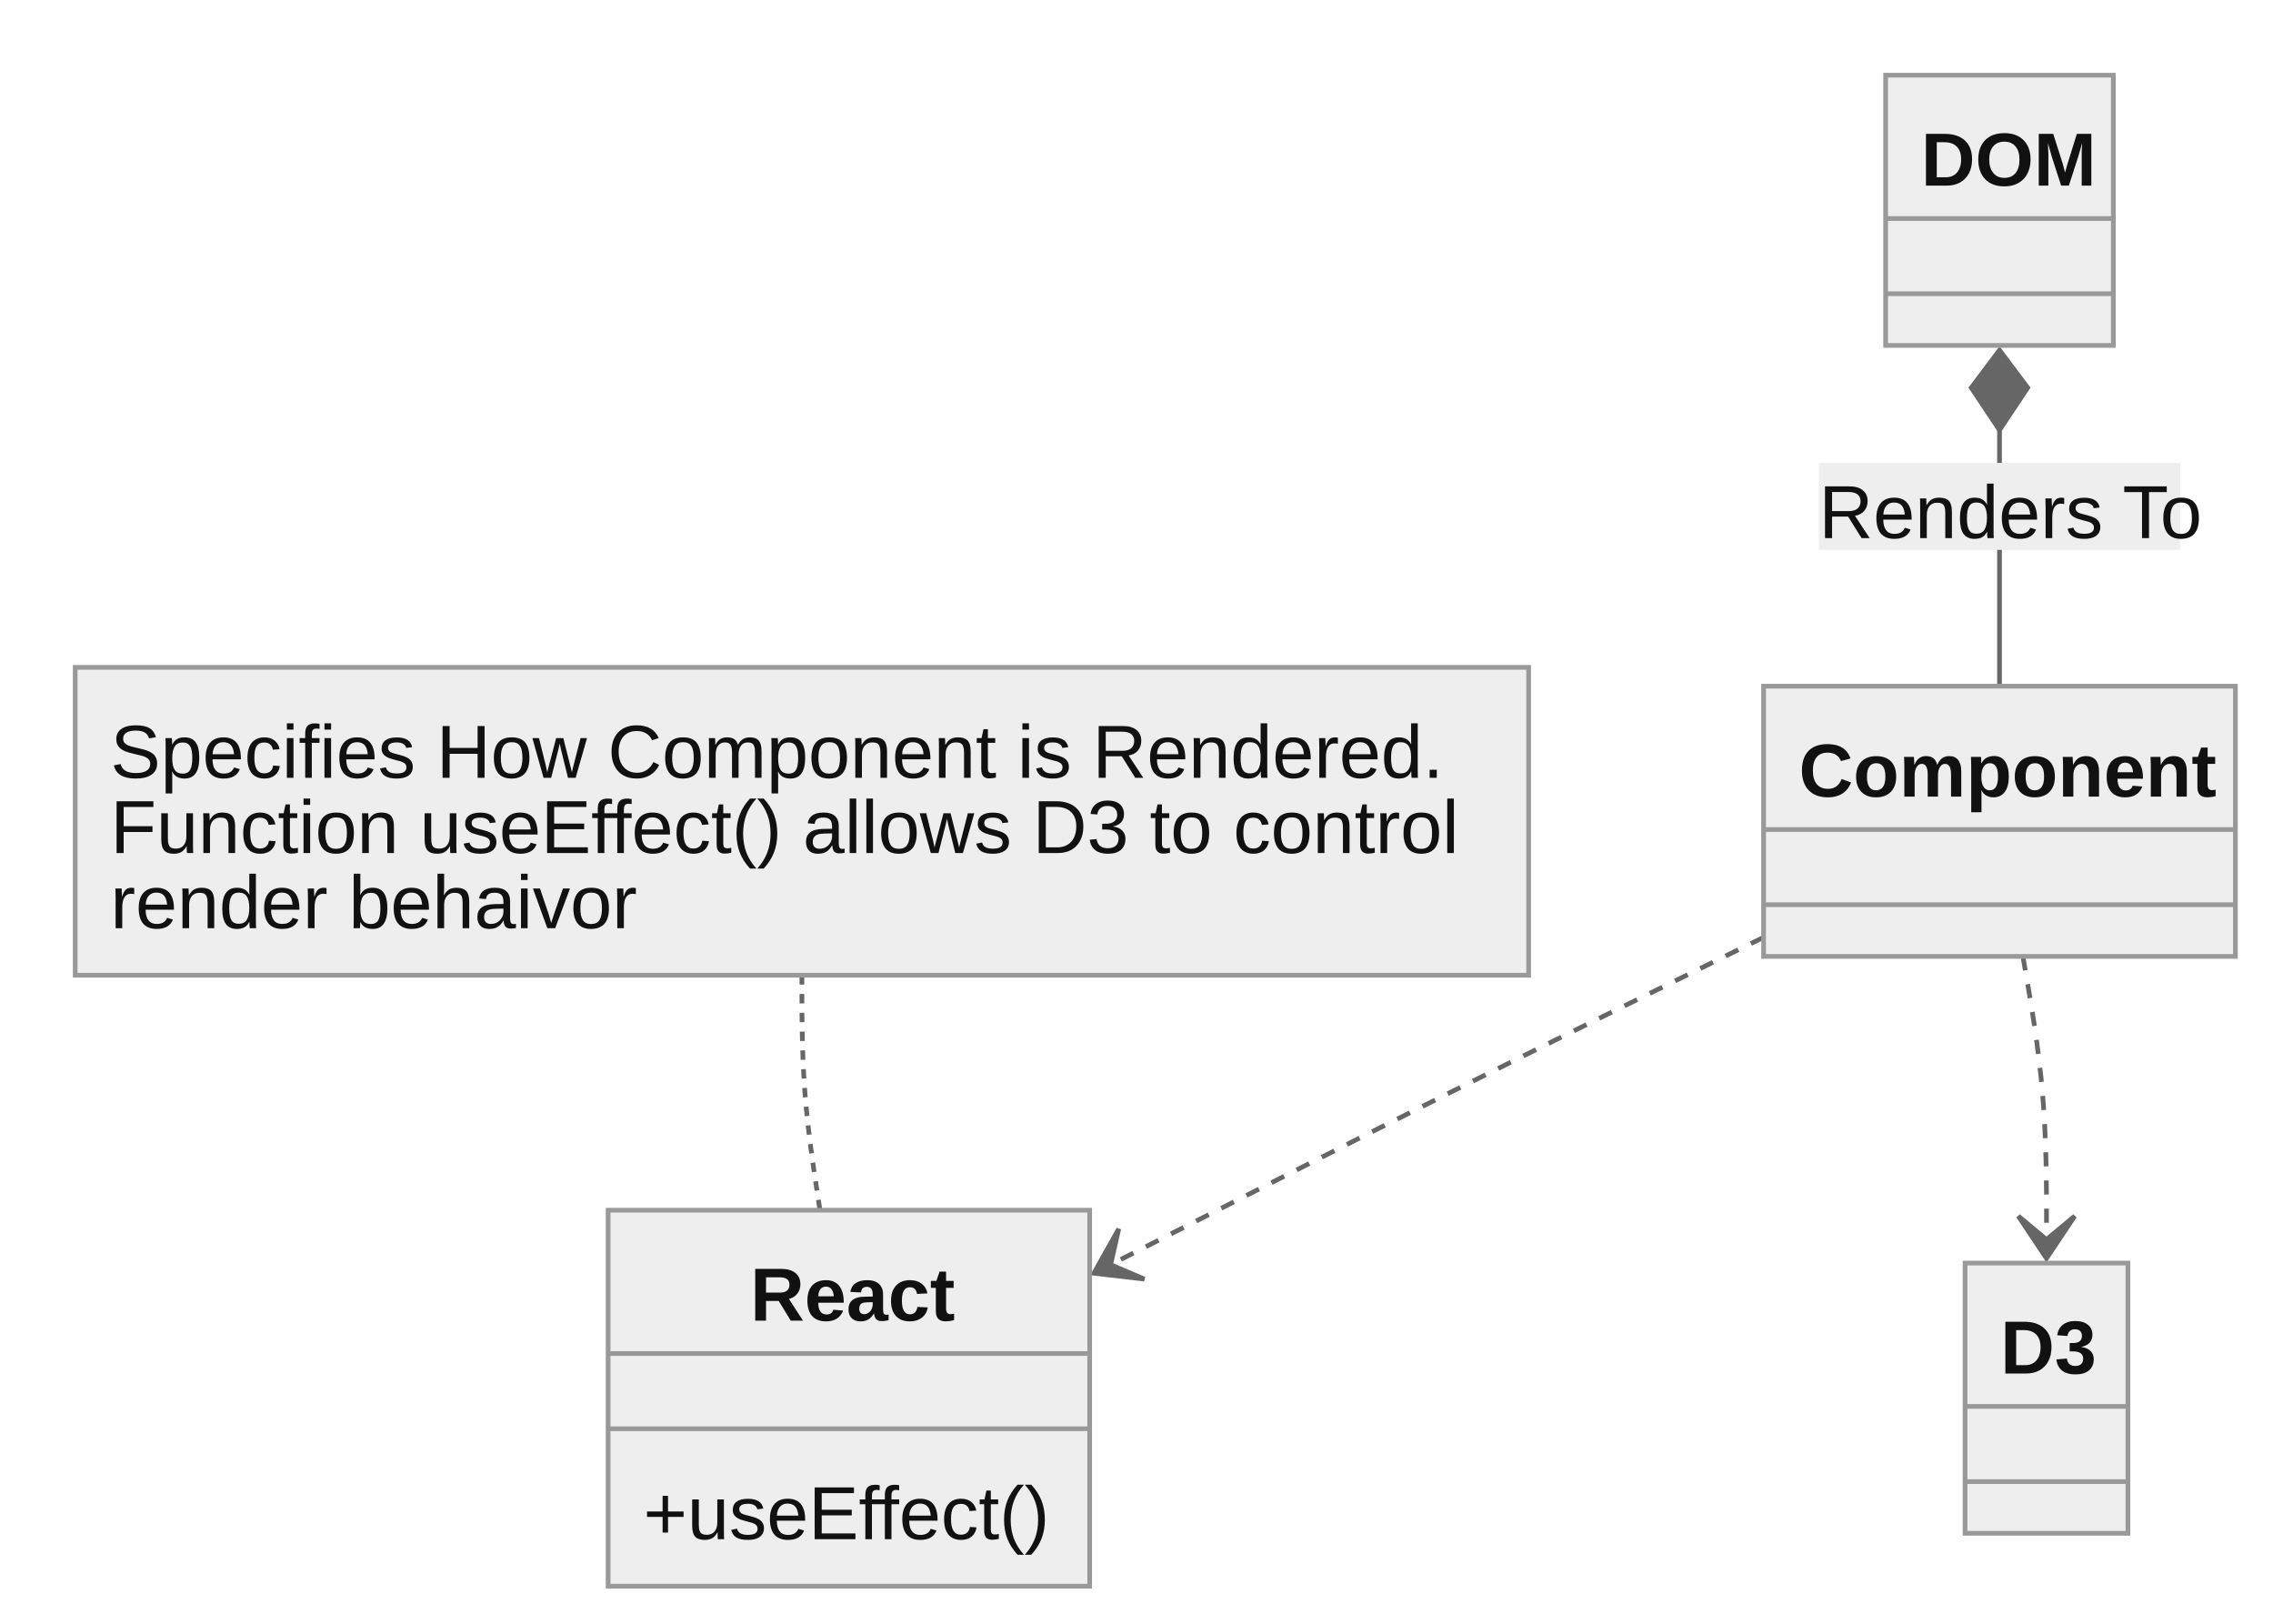
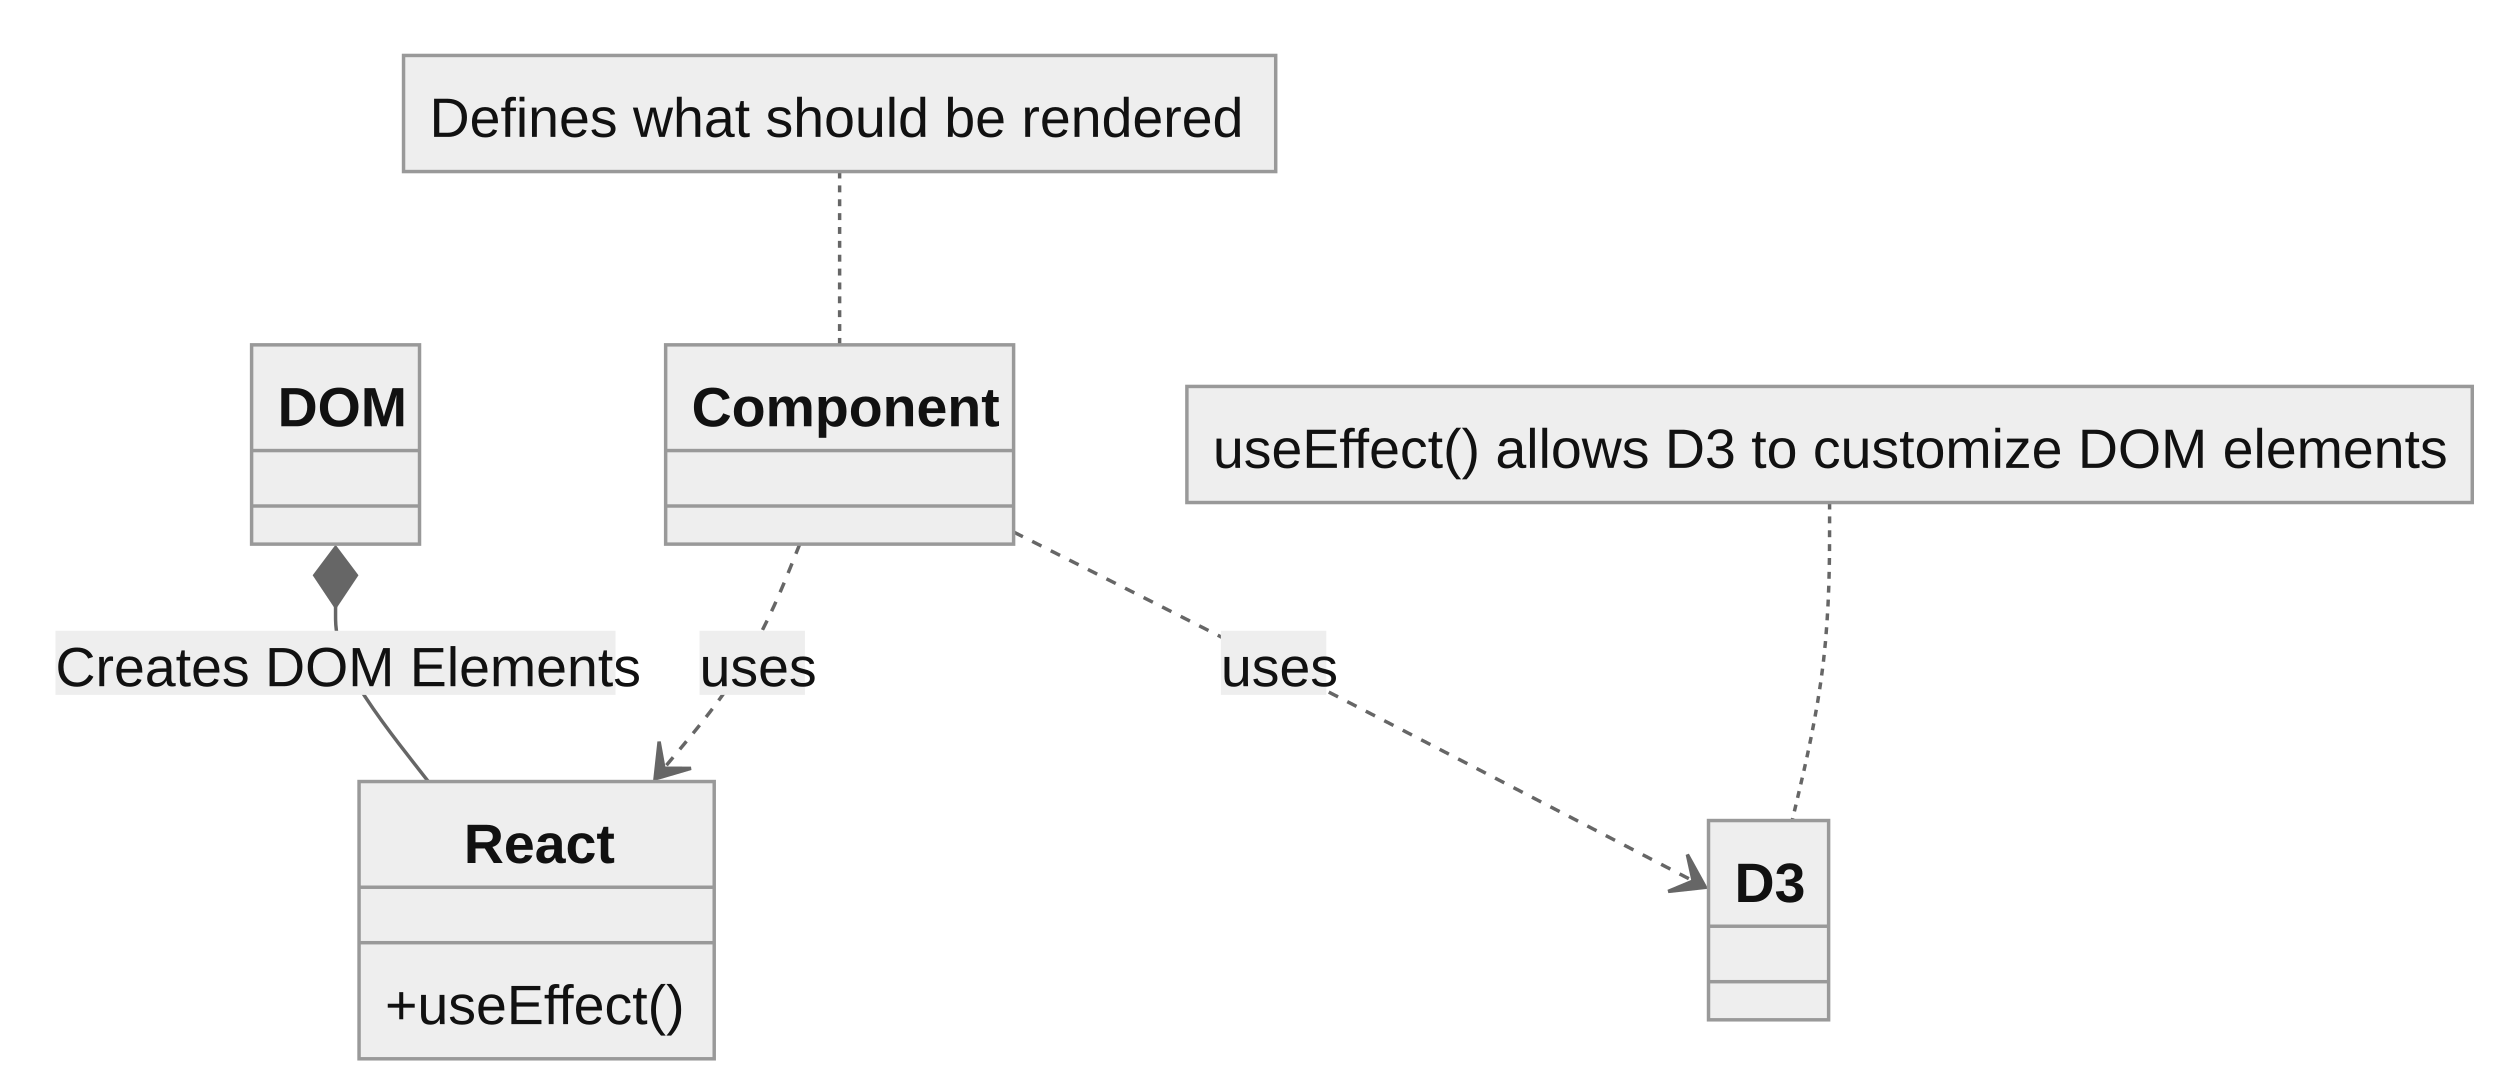
- <svg xmlns="http://www.w3.org/2000/svg" aria-roledescription="classDiagram" role="graphics-document document" viewBox="-8 -8 483.688 345.5" style="max-width: 483.688px; background-color: white;" width="100%" id="my-svg">
+ <svg xmlns="http://www.w3.org/2000/svg" aria-roledescription="classDiagram" role="graphics-document document" viewBox="-8 -8 721.334 313.5" style="max-width: 721.334px; background-color: white;" width="100%" id="my-svg">
  <style>#my-svg{font-family:"trebuchet ms",verdana,arial,sans-serif;font-size:16px;fill:#000000;}#my-svg .error-icon{fill:#552222;}#my-svg .error-text{fill:#552222;stroke:#552222;}#my-svg .edge-thickness-normal{stroke-width:2px;}#my-svg .edge-thickness-thick{stroke-width:3.5px;}#my-svg .edge-pattern-solid{stroke-dasharray:0;}#my-svg .edge-pattern-dashed{stroke-dasharray:3;}#my-svg .edge-pattern-dotted{stroke-dasharray:2;}#my-svg .marker{fill:#666;stroke:#666;}#my-svg .marker.cross{stroke:#666;}#my-svg svg{font-family:"trebuchet ms",verdana,arial,sans-serif;font-size:16px;}#my-svg g.classGroup text{fill:#999;stroke:none;font-family:"trebuchet ms",verdana,arial,sans-serif;font-size:10px;}#my-svg g.classGroup text .title{font-weight:bolder;}#my-svg .nodeLabel,#my-svg .edgeLabel{color:#111111;}#my-svg .edgeLabel .label rect{fill:#eee;}#my-svg .label text{fill:#111111;}#my-svg .edgeLabel .label span{background:#eee;}#my-svg .classTitle{font-weight:bolder;}#my-svg .node rect,#my-svg .node circle,#my-svg .node ellipse,#my-svg .node polygon,#my-svg .node path{fill:#eee;stroke:#999;stroke-width:1px;}#my-svg .divider{stroke:#999;stroke-width:1;}#my-svg g.clickable{cursor:pointer;}#my-svg g.classGroup rect{fill:#eee;stroke:#999;}#my-svg g.classGroup line{stroke:#999;stroke-width:1;}#my-svg .classLabel .box{stroke:none;stroke-width:0;fill:#eee;opacity:0.5;}#my-svg .classLabel .label{fill:#999;font-size:10px;}#my-svg .relation{stroke:#666;stroke-width:1;fill:none;}#my-svg .dashed-line{stroke-dasharray:3;}#my-svg .dotted-line{stroke-dasharray:1 2;}#my-svg #compositionStart,#my-svg .composition{fill:#666!important;stroke:#666!important;stroke-width:1;}#my-svg #compositionEnd,#my-svg .composition{fill:#666!important;stroke:#666!important;stroke-width:1;}#my-svg #dependencyStart,#my-svg .dependency{fill:#666!important;stroke:#666!important;stroke-width:1;}#my-svg #dependencyStart,#my-svg .dependency{fill:#666!important;stroke:#666!important;stroke-width:1;}#my-svg #extensionStart,#my-svg .extension{fill:transparent!important;stroke:#666!important;stroke-width:1;}#my-svg #extensionEnd,#my-svg .extension{fill:transparent!important;stroke:#666!important;stroke-width:1;}#my-svg #aggregationStart,#my-svg .aggregation{fill:transparent!important;stroke:#666!important;stroke-width:1;}#my-svg #aggregationEnd,#my-svg .aggregation{fill:transparent!important;stroke:#666!important;stroke-width:1;}#my-svg #lollipopStart,#my-svg .lollipop{fill:#eee!important;stroke:#666!important;stroke-width:1;}#my-svg #lollipopEnd,#my-svg .lollipop{fill:#eee!important;stroke:#666!important;stroke-width:1;}#my-svg .edgeTerminals{font-size:11px;}#my-svg .classTitleText{text-anchor:middle;font-size:18px;fill:#000000;}#my-svg :root{--mermaid-font-family:"trebuchet ms",verdana,arial,sans-serif;}</style>
  <g>
    <defs>
      <marker orient="auto" markerHeight="240" markerWidth="190" refY="7" refX="18" class="marker aggregation classDiagram" id="my-svg_classDiagram-aggregationStart">
        <path d="M 18,7 L9,13 L1,7 L9,1 Z" />
      </marker>
    </defs>
    <defs>
      <marker orient="auto" markerHeight="28" markerWidth="20" refY="7" refX="1" class="marker aggregation classDiagram" id="my-svg_classDiagram-aggregationEnd">
        <path d="M 18,7 L9,13 L1,7 L9,1 Z" />
      </marker>
    </defs>
    <defs>
      <marker orient="auto" markerHeight="240" markerWidth="190" refY="7" refX="18" class="marker extension classDiagram" id="my-svg_classDiagram-extensionStart">
        <path d="M 1,7 L18,13 V 1 Z" />
      </marker>
    </defs>
    <defs>
      <marker orient="auto" markerHeight="28" markerWidth="20" refY="7" refX="1" class="marker extension classDiagram" id="my-svg_classDiagram-extensionEnd">
        <path d="M 1,1 V 13 L18,7 Z" />
      </marker>
    </defs>
    <defs>
      <marker orient="auto" markerHeight="240" markerWidth="190" refY="7" refX="18" class="marker composition classDiagram" id="my-svg_classDiagram-compositionStart">
        <path d="M 18,7 L9,13 L1,7 L9,1 Z" />
      </marker>
    </defs>
    <defs>
      <marker orient="auto" markerHeight="28" markerWidth="20" refY="7" refX="1" class="marker composition classDiagram" id="my-svg_classDiagram-compositionEnd">
        <path d="M 18,7 L9,13 L1,7 L9,1 Z" />
      </marker>
    </defs>
    <defs>
      <marker orient="auto" markerHeight="240" markerWidth="190" refY="7" refX="6" class="marker dependency classDiagram" id="my-svg_classDiagram-dependencyStart">
        <path d="M 5,7 L9,13 L1,7 L9,1 Z" />
      </marker>
    </defs>
    <defs>
      <marker orient="auto" markerHeight="28" markerWidth="20" refY="7" refX="13" class="marker dependency classDiagram" id="my-svg_classDiagram-dependencyEnd">
        <path d="M 18,7 L9,13 L14,7 L9,1 Z" />
      </marker>
    </defs>
    <defs>
      <marker orient="auto" markerHeight="240" markerWidth="190" refY="7" refX="13" class="marker lollipop classDiagram" id="my-svg_classDiagram-lollipopStart">
        <circle r="6" cy="7" cx="7" fill="transparent" stroke="black" />
      </marker>
    </defs>
    <defs>
      <marker orient="auto" markerHeight="240" markerWidth="190" refY="7" refX="1" class="marker lollipop classDiagram" id="my-svg_classDiagram-lollipopEnd">
        <circle r="6" cy="7" cx="7" fill="transparent" stroke="black" />
      </marker>
    </defs>
    <g class="root">
      <g class="clusters" />
      <g class="edgePaths">
-         <path marker-start="url(#my-svg_classDiagram-compositionStart)" style="fill:none" class="edge-pattern-solid relation" id="id1" d="M417.488,83.5L417.488,86.208C417.488,88.917,417.488,94.333,417.488,103.417C417.488,112.5,417.488,125.25,417.488,131.625L417.488,138" />
-         <path marker-end="url(#my-svg_classDiagram-dependencyEnd)" style="fill:none" class="edge-pattern-dashed relation" id="id2" d="M367.289,191.439L356.085,196.949C344.882,202.459,322.474,213.48,299.464,225.012C276.453,236.545,252.841,248.591,241.034,254.613L229.228,260.636" />
-         <path marker-end="url(#my-svg_classDiagram-dependencyEnd)" style="fill:none" class="edge-pattern-dashed relation" id="id3" d="M422.467,195.5L423.304,200.333C424.141,205.167,425.814,214.833,426.651,224.708C427.488,234.583,427.488,244.667,427.488,249.708L427.488,254.75" />
-         <path style="fill:none" class="edge-pattern-dotted relation" id="edgeNote4" d="M162.645,199.5L162.645,203.667C162.645,207.833,162.645,216.167,163.286,224.5C163.927,232.833,165.209,241.167,165.85,245.333L166.491,249.5" />
+         <path marker-start="url(#my-svg_classDiagram-compositionStart)" style="fill:none" class="edge-pattern-solid relation" id="id1" d="M88.82,167L88.82,169.708C88.82,172.417,88.82,177.833,93.281,186.25C97.741,194.667,106.661,206.083,111.121,211.792L115.582,217.5" />
+         <path marker-end="url(#my-svg_classDiagram-dependencyEnd)" style="fill:none" class="edge-pattern-dashed relation" id="id2" d="M222.755,149L220.47,154.708C218.186,160.417,213.617,171.833,207.192,182.483C200.767,193.134,192.486,203.017,188.345,207.959L184.205,212.901" />
+         <path marker-end="url(#my-svg_classDiagram-dependencyEnd)" style="fill:none" class="edge-pattern-dashed relation" id="id3" d="M284.459,145.507L296.961,151.798C309.464,158.088,334.468,170.669,366.998,187.372C399.528,204.075,439.584,224.899,459.612,235.311L479.639,245.724" />
+         <path style="fill:none" class="edge-pattern-dotted relation" id="edgeNote4" d="M519.896,137L519.896,144.708C519.896,152.417,519.896,167.833,518.098,183.125C516.3,198.417,512.704,213.583,510.906,221.167L509.108,228.75" />
+         <path style="fill:none" class="edge-pattern-dotted relation" id="edgeNote5" d="M234.26,41.5L234.26,45.667C234.26,49.833,234.26,58.167,234.26,66.5C234.26,74.833,234.26,83.167,234.26,87.333L234.26,91.5" />
      </g>
      <g class="edgeLabels">
-         <g transform="translate(417.4883, 99.75)" class="edgeLabel">
-           <g transform="translate(-38.44141, -9.25)" class="label">
-             <rect height="18.5" width="76.883" ry="0" rx="0" />
+         <g transform="translate(88.82031, 183.25)" class="edgeLabel">
+           <g transform="translate(-80.82031, -9.25)" class="label">
+             <rect height="18.5" width="161.598" ry="0" rx="0" />
            <text style="">
-               <tspan class="row" x="0" dy="1em" xml:space="preserve">Renders To</tspan>
+               <tspan class="row" x="0" dy="1em" xml:space="preserve">Creates DOM Elements</tspan>
            </text>
          </g>
        </g>
-         <g class="edgeLabel">
-           <g transform="translate(0, 0)" class="label">
-             <rect height="0" width="0" ry="0" rx="0" />
+         <g transform="translate(209.0488, 183.25)" class="edgeLabel">
+           <g transform="translate(-15.21094, -9.25)" class="label">
+             <rect height="18.5" width="30.415" ry="0" rx="0" />
            <text style="">
-               <tspan class="row" x="0" dy="1em" xml:space="preserve" />
+               <tspan class="row" x="0" dy="1em" xml:space="preserve">uses</tspan>
+             </text>
+           </g>
+         </g>
+         <g transform="translate(359.4727, 183.25)" class="edgeLabel">
+           <g transform="translate(-15.21094, -9.25)" class="label">
+             <rect height="18.5" width="30.415" ry="0" rx="0" />
+             <text style="">
+               <tspan class="row" x="0" dy="1em" xml:space="preserve">uses</tspan>
            </text>
          </g>
        </g>
        <g class="edgeLabel">
          <g transform="translate(0, 0)" class="label">
            <rect height="0" width="0" ry="0" rx="0" />
            <text style="">
              <tspan class="row" x="0" dy="1em" xml:space="preserve" />
            </text>
          </g>
        </g>
        <g class="edgeLabel">
          <g transform="translate(0, 0)" class="label">
            <rect height="0" width="0" ry="0" rx="0" />
            <text style="">
              <tspan class="row" x="0" dy="1em" xml:space="preserve" />
            </text>
          </g>
        </g>
      </g>
      <g class="nodes">
-         <g transform="translate(417.4883, 36.75)" id="classId-DOM-0" class="node default">
+         <g transform="translate(88.82031, 120.25)" id="classId-DOM-0" class="node default">
          <rect height="57.5" width="48.453" y="-28.75" x="-24.227" class="outer title-state" />
          <line y2="1.75" y1="1.75" x2="24.227" x1="-24.227" class="divider" />
          <line y2="17.75" y1="17.75" x2="24.227" x1="-24.227" class="divider" />
          <g class="label">
            <text style="">
              <tspan class="title-row" x="0" dy="1em" xml:space="preserve" />
            </text>
            <text transform="translate( -16.72656, -21.25)" class="classTitle" style="">
              <tspan class="title-row" x="0" dy="1em" xml:space="preserve">DOM</tspan>
            </text>
          </g>
        </g>
-         <g transform="translate(417.4883, 166.75)" id="classId-Component-1" class="node default">
-           <rect height="57.5" width="100.398" y="-28.75" x="-50.199" class="outer title-state" />
-           <line y2="1.75" y1="1.75" x2="50.199" x1="-50.199" class="divider" />
-           <line y2="17.75" y1="17.75" x2="50.199" x1="-50.199" class="divider" />
-           <g class="label">
-             <text style="">
-               <tspan class="title-row" x="0" dy="1em" xml:space="preserve" />
-             </text>
-             <text transform="translate( -42.69922, -21.25)" class="classTitle" style="">
-               <tspan class="title-row" x="0" dy="1em" xml:space="preserve">Component</tspan>
-             </text>
-           </g>
-         </g>
-         <g transform="translate(172.6445, 289.5)" id="classId-React-2" class="node default">
+         <g transform="translate(146.8359, 257.5)" id="classId-React-1" class="node default">
          <rect height="80" width="102.477" y="-40" x="-51.238" class="outer title-state" />
          <line y2="-9.5" y1="-9.5" x2="51.238" x1="-51.238" class="divider" />
          <line y2="6.5" y1="6.5" x2="51.238" x1="-51.238" class="divider" />
          <g class="label">
            <text style="">
              <tspan class="title-row" x="0" dy="1em" xml:space="preserve" />
            </text>
            <text transform="translate( -21.01172, -32.5)" class="classTitle" style="">
              <tspan class="title-row" x="0" dy="1em" xml:space="preserve">React</tspan>
            </text>
            <text transform="translate( -43.73828, 14)" style="">
              <tspan class="title-row" x="0" dy="1em" xml:space="preserve">+useEffect()</tspan>
            </text>
          </g>
        </g>
-         <g transform="translate(427.4883, 289.5)" id="classId-D3-3" class="node default">
+         <g transform="translate(234.2598, 120.25)" id="classId-Component-2" class="node default">
+           <rect height="57.5" width="100.398" y="-28.75" x="-50.199" class="outer title-state" />
+           <line y2="1.75" y1="1.75" x2="50.199" x1="-50.199" class="divider" />
+           <line y2="17.75" y1="17.75" x2="50.199" x1="-50.199" class="divider" />
+           <g class="label">
+             <text style="">
+               <tspan class="title-row" x="0" dy="1em" xml:space="preserve" />
+             </text>
+             <text transform="translate( -42.69922, -21.25)" class="classTitle" style="">
+               <tspan class="title-row" x="0" dy="1em" xml:space="preserve">Component</tspan>
+             </text>
+           </g>
+         </g>
+         <g transform="translate(502.291, 257.5)" id="classId-D3-3" class="node default">
          <rect height="57.5" width="34.656" y="-28.75" x="-17.328" class="outer title-state" />
          <line y2="1.75" y1="1.75" x2="17.328" x1="-17.328" class="divider" />
          <line y2="17.75" y1="17.75" x2="17.328" x1="-17.328" class="divider" />
          <g class="label">
            <text style="">
              <tspan class="title-row" x="0" dy="1em" xml:space="preserve" />
            </text>
            <text transform="translate( -9.828125, -21.25)" class="classTitle" style="">
              <tspan class="title-row" x="0" dy="1em" xml:space="preserve">D3</tspan>
            </text>
          </g>
        </g>
-         <g transform="translate(162.6445, 166.75)" id="note0" class="node undefined">
-           <rect height="65.5" width="309.289" y="-32.75" x="-154.645" ry="0" rx="0" />
-           <g transform="translate(-147.1445, -25.25)" style="" class="label">
+         <g transform="translate(519.8965, 120.25)" id="note0" class="node undefined">
+           <rect height="33.5" width="370.875" y="-16.75" x="-185.438" ry="0" rx="0" />
+           <g transform="translate(-177.9375, -9.25)" style="" class="label">
            <rect />
            <text style="">
-               <tspan class="row" x="0" dy="1em" xml:space="preserve">Specifies How Component is Rendered.</tspan>
-               <tspan class="row" x="0" dy="1em" xml:space="preserve">Function useEffect() allows D3 to control</tspan>
-               <tspan class="row" x="0" dy="1em" xml:space="preserve">render behaivor</tspan>
+               <tspan class="row" x="0" dy="1em" xml:space="preserve">useEffect() allows D3 to customize DOM elements</tspan>
+             </text>
+           </g>
+         </g>
+         <g transform="translate(234.2598, 24.75)" id="note1" class="node undefined">
+           <rect height="33.5" width="251.648" y="-16.75" x="-125.824" ry="0" rx="0" />
+           <g transform="translate(-118.3242, -9.25)" style="" class="label">
+             <rect />
+             <text style="">
+               <tspan class="row" x="0" dy="1em" xml:space="preserve">Defines what should be rendered</tspan>
            </text>
          </g>
        </g>
      </g>
    </g>
  </g>
</svg>
